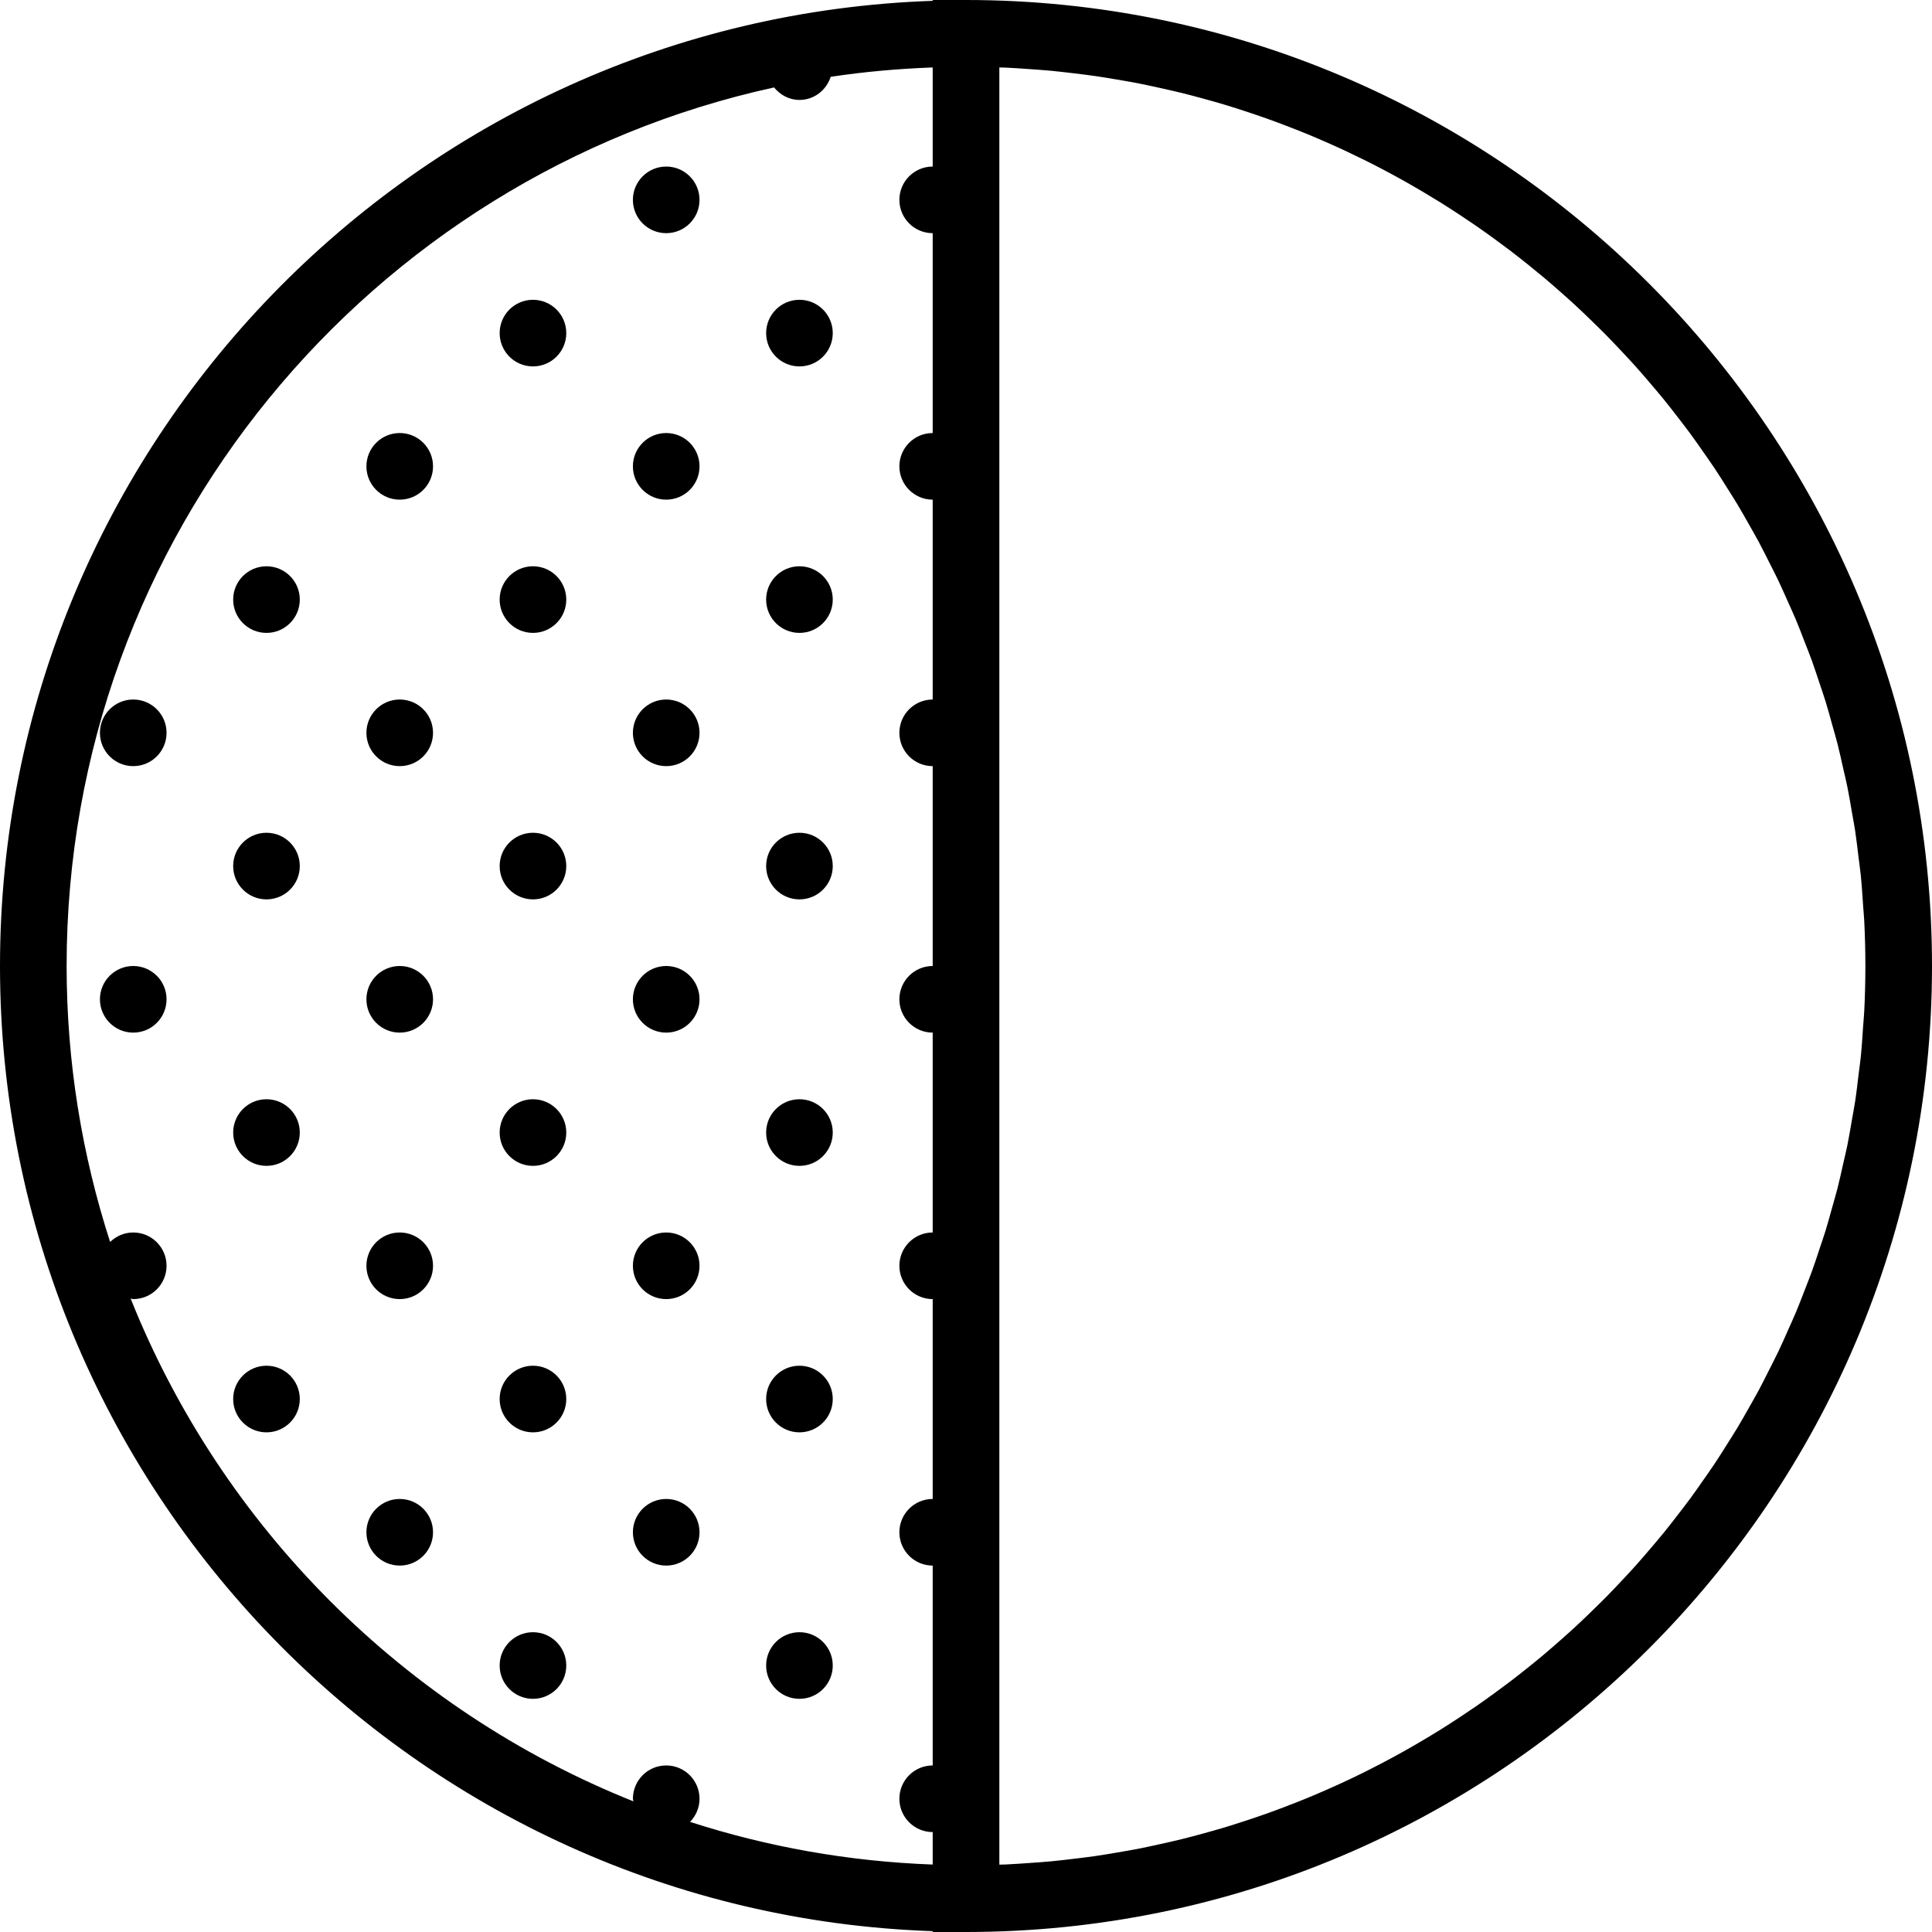
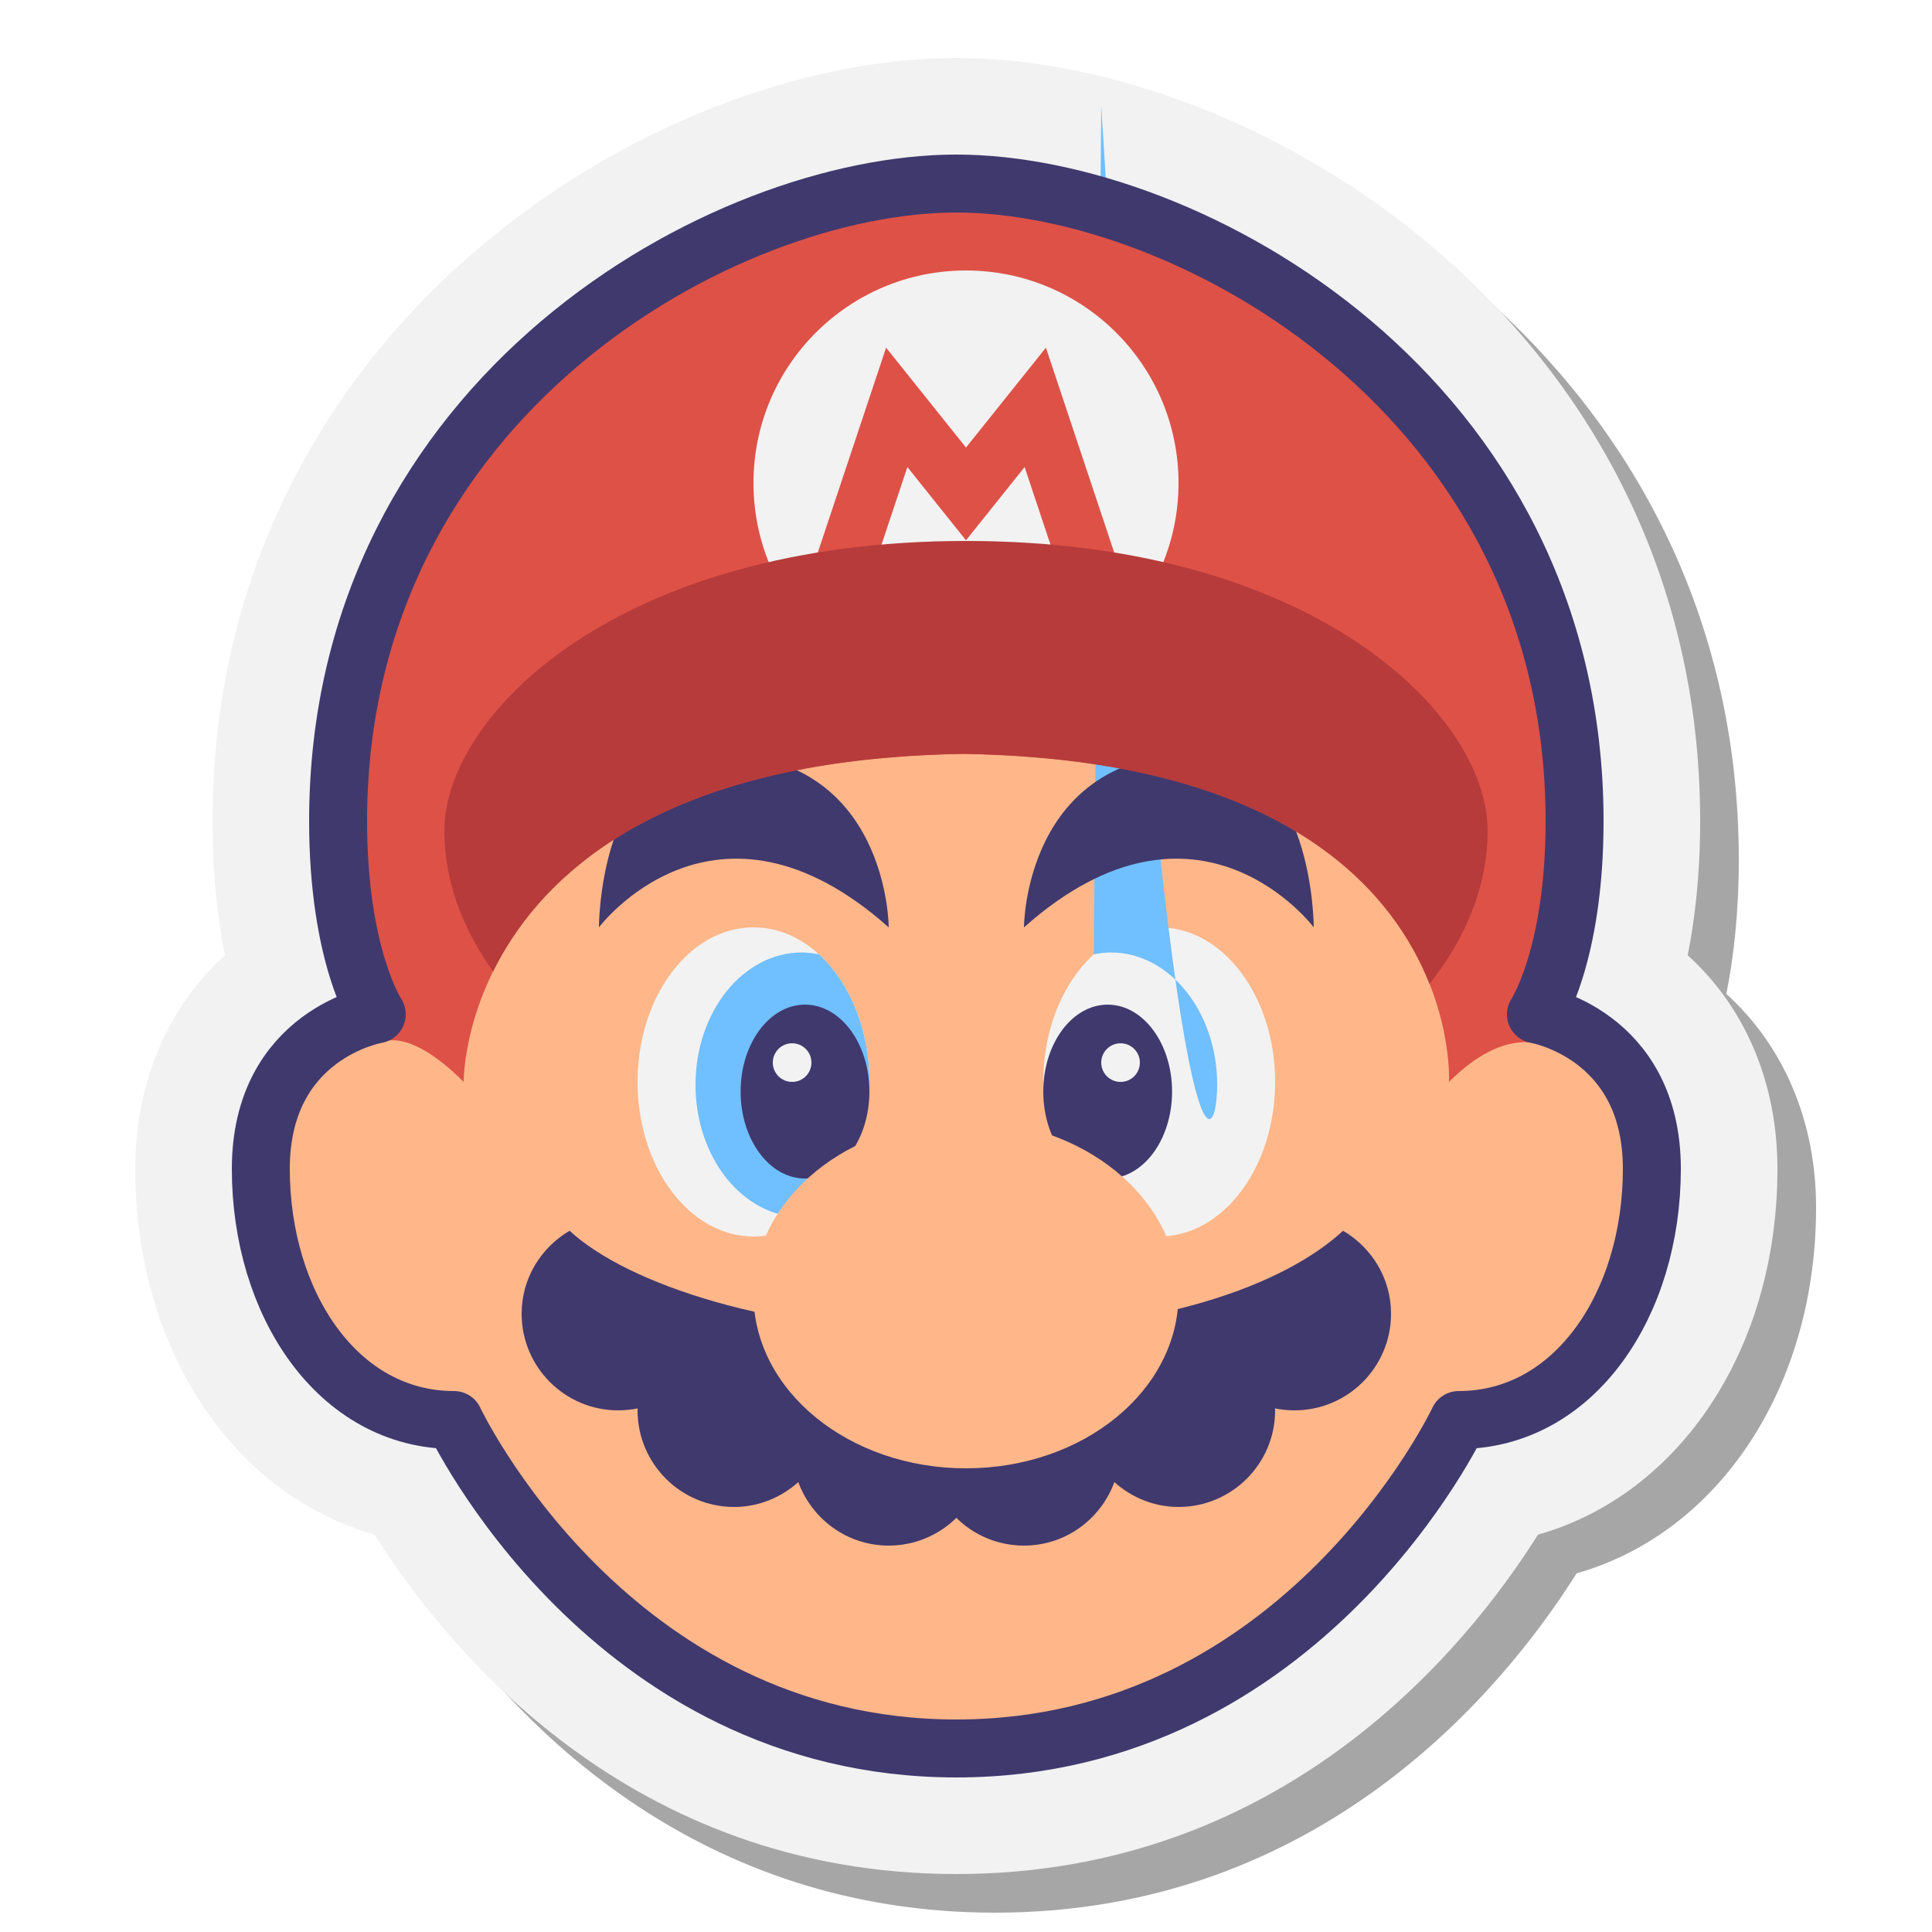
- <svg xmlns="http://www.w3.org/2000/svg" version="1.1" id="Capa_1" x="0px" y="0px" viewBox="0 0 58 58" style="enable-background:new 0 0 58 58;" xml:space="preserve">
-   <g>
-     <path d="M29,0h-1v0.025C12.471,0.555,0,13.345,0,29s12.471,28.445,28,28.975V58h1c15.991,0,29-13.01,29-29S44.991,0,29,0z    M55.965,30.373c-0.007,0.147-0.023,0.291-0.033,0.437c-0.02,0.307-0.039,0.613-0.07,0.917c-0.018,0.178-0.045,0.353-0.066,0.53   c-0.033,0.269-0.062,0.539-0.103,0.805c-0.028,0.187-0.065,0.371-0.097,0.557c-0.044,0.253-0.085,0.507-0.136,0.758   c-0.038,0.189-0.085,0.375-0.127,0.562c-0.055,0.244-0.107,0.489-0.169,0.731c-0.048,0.188-0.103,0.372-0.155,0.558   c-0.066,0.237-0.13,0.475-0.202,0.71c-0.057,0.186-0.122,0.369-0.183,0.553c-0.077,0.23-0.151,0.462-0.234,0.689   c-0.067,0.183-0.14,0.364-0.21,0.545c-0.087,0.224-0.172,0.449-0.265,0.671c-0.075,0.179-0.156,0.354-0.235,0.531   c-0.097,0.219-0.193,0.439-0.297,0.655c-0.084,0.175-0.173,0.347-0.26,0.52c-0.107,0.212-0.213,0.425-0.325,0.635   c-0.092,0.17-0.188,0.337-0.283,0.505c-0.117,0.207-0.234,0.415-0.356,0.618c-0.099,0.165-0.203,0.326-0.305,0.489   c-0.126,0.201-0.253,0.401-0.384,0.599c-0.108,0.161-0.22,0.32-0.331,0.479c-0.134,0.192-0.268,0.384-0.407,0.573   c-0.116,0.157-0.236,0.311-0.355,0.466c-0.142,0.184-0.285,0.369-0.432,0.55c-0.123,0.151-0.249,0.298-0.375,0.447   c-0.152,0.178-0.304,0.356-0.46,0.531c-0.129,0.144-0.262,0.286-0.394,0.427c-0.16,0.171-0.32,0.341-0.484,0.507   c-0.136,0.139-0.276,0.274-0.415,0.41c-0.167,0.163-0.335,0.325-0.506,0.483c-0.143,0.132-0.288,0.262-0.434,0.391   c-0.174,0.154-0.349,0.307-0.527,0.457c-0.151,0.127-0.304,0.251-0.457,0.374c-0.179,0.144-0.36,0.287-0.543,0.427   c-0.158,0.12-0.317,0.238-0.478,0.355c-0.186,0.136-0.373,0.269-0.562,0.4c-0.164,0.113-0.329,0.224-0.495,0.333   c-0.192,0.126-0.385,0.251-0.581,0.373c-0.17,0.106-0.341,0.209-0.513,0.311c-0.197,0.117-0.396,0.232-0.597,0.344   c-0.176,0.098-0.353,0.195-0.531,0.289c-0.202,0.107-0.406,0.211-0.611,0.314c-0.182,0.091-0.365,0.18-0.55,0.266   c-0.206,0.097-0.414,0.19-0.623,0.282c-0.188,0.083-0.377,0.164-0.567,0.242c-0.21,0.087-0.423,0.17-0.636,0.251   c-0.194,0.074-0.389,0.147-0.585,0.217c-0.214,0.076-0.429,0.148-0.645,0.219c-0.2,0.065-0.4,0.13-0.602,0.191   c-0.217,0.065-0.435,0.126-0.654,0.186c-0.205,0.056-0.411,0.112-0.618,0.163c-0.22,0.055-0.441,0.104-0.663,0.153   c-0.211,0.047-0.421,0.093-0.633,0.135c-0.222,0.044-0.446,0.082-0.669,0.12c-0.216,0.037-0.432,0.073-0.65,0.105   c-0.223,0.032-0.448,0.059-0.673,0.086c-0.222,0.026-0.443,0.053-0.666,0.074c-0.226,0.021-0.453,0.036-0.68,0.052   c-0.225,0.015-0.45,0.032-0.677,0.042c-0.063,0.003-0.127,0.003-0.19,0.005V2.025c0.063,0.002,0.127,0.002,0.19,0.005   c0.227,0.01,0.452,0.026,0.677,0.042c0.227,0.016,0.454,0.031,0.68,0.052c0.223,0.021,0.445,0.048,0.666,0.074   c0.225,0.027,0.45,0.054,0.673,0.086c0.218,0.032,0.434,0.068,0.65,0.105c0.224,0.038,0.448,0.076,0.669,0.12   c0.212,0.042,0.423,0.088,0.633,0.135c0.222,0.049,0.444,0.099,0.663,0.153c0.207,0.051,0.413,0.107,0.618,0.163   c0.219,0.06,0.438,0.121,0.654,0.186c0.202,0.061,0.402,0.125,0.602,0.191c0.216,0.071,0.432,0.143,0.645,0.219   c0.196,0.07,0.391,0.143,0.585,0.217c0.213,0.081,0.425,0.165,0.636,0.251c0.19,0.078,0.379,0.159,0.567,0.242   c0.209,0.092,0.417,0.185,0.623,0.282c0.184,0.087,0.368,0.176,0.55,0.266c0.205,0.102,0.409,0.206,0.611,0.314   c0.178,0.094,0.355,0.191,0.531,0.289c0.201,0.112,0.399,0.227,0.597,0.344c0.172,0.102,0.343,0.206,0.513,0.311   c0.195,0.122,0.389,0.246,0.581,0.373c0.166,0.109,0.331,0.22,0.495,0.333c0.189,0.131,0.377,0.265,0.562,0.4   c0.16,0.117,0.32,0.235,0.478,0.355c0.183,0.14,0.364,0.283,0.543,0.427c0.154,0.124,0.306,0.248,0.457,0.374   c0.178,0.15,0.353,0.303,0.527,0.457c0.146,0.129,0.291,0.258,0.434,0.391c0.171,0.158,0.339,0.32,0.506,0.483   c0.139,0.136,0.279,0.271,0.415,0.41c0.164,0.167,0.324,0.337,0.484,0.507c0.132,0.141,0.265,0.283,0.394,0.427   c0.156,0.174,0.308,0.352,0.46,0.531c0.126,0.148,0.252,0.296,0.375,0.447c0.147,0.181,0.29,0.365,0.432,0.55   c0.119,0.155,0.239,0.309,0.355,0.466c0.139,0.188,0.273,0.381,0.407,0.573c0.111,0.159,0.223,0.317,0.331,0.479   c0.131,0.197,0.258,0.398,0.384,0.599c0.102,0.163,0.206,0.324,0.305,0.489c0.122,0.204,0.239,0.411,0.356,0.618   c0.095,0.168,0.192,0.335,0.283,0.505c0.112,0.209,0.218,0.422,0.325,0.635c0.087,0.173,0.176,0.345,0.26,0.52   c0.103,0.216,0.199,0.436,0.297,0.655c0.079,0.177,0.16,0.353,0.235,0.531c0.093,0.221,0.178,0.446,0.265,0.671   c0.07,0.182,0.144,0.362,0.21,0.545c0.083,0.228,0.157,0.459,0.234,0.689c0.061,0.184,0.126,0.367,0.183,0.553   c0.072,0.235,0.136,0.473,0.202,0.71c0.052,0.186,0.107,0.371,0.155,0.558c0.062,0.242,0.114,0.487,0.169,0.731   c0.042,0.187,0.089,0.373,0.127,0.562c0.051,0.251,0.092,0.505,0.136,0.758c0.032,0.186,0.069,0.37,0.097,0.557   c0.04,0.266,0.07,0.536,0.103,0.805c0.021,0.177,0.048,0.352,0.066,0.53c0.031,0.304,0.049,0.61,0.07,0.917   c0.01,0.146,0.025,0.291,0.033,0.437C55.988,28.082,56,28.54,56,29S55.988,29.918,55.965,30.373z M20.716,54.694   C20.89,54.514,21,54.271,21,54c0-0.552-0.448-1-1-1s-1,0.448-1,1c0,0.028,0.014,0.051,0.016,0.078   c-6.867-2.744-12.35-8.227-15.094-15.094C3.949,38.986,3.972,39,4,39c0.552,0,1-0.448,1-1s-0.448-1-1-1   c-0.271,0-0.514,0.11-0.694,0.284C2.461,34.672,2,31.89,2,29C2,16.09,11.11,5.273,23.238,2.625C23.421,2.849,23.688,3,24,3   c0.444,0,0.807-0.294,0.938-0.694C25.941,2.154,26.964,2.063,28,2.025V5c-0.552,0-1,0.448-1,1s0.448,1,1,1v6c-0.552,0-1,0.448-1,1   s0.448,1,1,1v6c-0.552,0-1,0.448-1,1s0.448,1,1,1v6c-0.552,0-1,0.448-1,1s0.448,1,1,1v6c-0.552,0-1,0.448-1,1s0.448,1,1,1v6   c-0.552,0-1,0.448-1,1s0.448,1,1,1v6c-0.552,0-1,0.448-1,1s0.448,1,1,1v0.975C25.468,55.882,23.025,55.441,20.716,54.694z" />
-     <circle cx="24" cy="10" r="1" />
-     <circle cx="16" cy="10" r="1" />
-     <circle cx="20" cy="14" r="1" />
-     <circle cx="20" cy="6" r="1" />
-     <circle cx="24" cy="18" r="1" />
-     <circle cx="16" cy="18" r="1" />
-     <circle cx="20" cy="22" r="1" />
-     <circle cx="24" cy="26" r="1" />
-     <circle cx="16" cy="26" r="1" />
-     <circle cx="20" cy="30" r="1" />
-     <circle cx="24" cy="34" r="1" />
-     <circle cx="16" cy="34" r="1" />
-     <circle cx="20" cy="38" r="1" />
-     <circle cx="24" cy="42" r="1" />
-     <circle cx="16" cy="42" r="1" />
-     <circle cx="20" cy="46" r="1" />
-     <circle cx="24" cy="50" r="1" />
-     <circle cx="16" cy="50" r="1" />
-     <circle cx="12" cy="14" r="1" />
-     <circle cx="8" cy="18" r="1" />
-     <circle cx="12" cy="22" r="1" />
-     <circle cx="4" cy="22" r="1" />
-     <circle cx="8" cy="26" r="1" />
-     <circle cx="12" cy="30" r="1" />
-     <circle cx="4" cy="30" r="1" />
-     <circle cx="8" cy="34" r="1" />
-     <circle cx="12" cy="38" r="1" />
-     <circle cx="8" cy="42" r="1" />
-     <circle cx="12" cy="46" r="1" />
-   </g>
-   <g>
- </g>
-   <g>
- </g>
-   <g>
- </g>
-   <g>
- </g>
-   <g>
- </g>
-   <g>
- </g>
-   <g>
- </g>
-   <g>
- </g>
-   <g>
- </g>
-   <g>
- </g>
-   <g>
- </g>
-   <g>
- </g>
-   <g>
- </g>
-   <g>
- </g>
-   <g>
- </g>
+ <svg xmlns="http://www.w3.org/2000/svg" viewBox="0 0 100 100" width="100px" height="100px" transform="rotate(0)">
+   <path d="M51.5,99c-15.217,0-24.422-9.441-28.832-15.661c-0.482-0.679-0.4-5.641-0.769-6.227C14.577,75.039,9,71.839,9,62.5c0-4.472,1.682-8.371,4.645-11.055C13.271,49.572,13,47.261,13,44.5C13,19.066,35.765,5,51.5,5S90,19.066,90,44.5c0,2.761-0.271,5.072-0.645,6.945C92.318,54.129,94,58.028,94,62.5c0,9.339-5.07,16.859-12.393,18.933C77.861,87.383,68.379,99,51.5,99z" opacity=".35" />
+   <path fill="#f2f2f2" d="M49.5,97c-16.879,0-26.361-11.617-30.107-17.567C12.07,77.359,7,69.839,7,60.5c0-4.472,1.682-8.371,4.645-11.055C11.271,47.572,11,45.261,11,42.5C11,17.066,33.765,3,49.5,3S88,17.066,88,42.5c0,2.761-0.271,5.072-0.645,6.945C90.318,52.129,92,56.028,92,60.5c0,9.339-5.07,16.859-12.393,18.933C75.861,85.383,66.379,97,49.5,97z" />
+   <path fill="#ffb789" d="M49.5,90.5c18,0,26-17,26-17c6,0,10-6,10-13s-6-8-6-8s2-3,2-10c0-22-20-33-32-33s-32,11-32,33c0,7,2,10,2,10s-6,1-6,8s4,13,10,13C23.5,73.5,31.5,90.5,49.5,90.5z" />
+   <path fill="#40396e" d="M69.518,63.703C66.52,66.471,60,69,49.5,69c-9.5,0-17.02-2.529-20.018-5.297C28.004,64.572,27,66.161,27,68c0,2.761,2.239,5,5,5c0.346,0,0.684-0.035,1.01-0.102C33.01,72.933,33,72.965,33,73c0,2.761,2.239,5,5,5c1.28,0,2.436-0.496,3.32-1.287C42.022,78.627,43.843,80,46,80c1.364,0,2.598-0.549,3.5-1.435C50.402,79.451,51.636,80,53,80c2.157,0,3.978-1.373,4.68-3.287C58.564,77.504,59.72,78,61,78c2.761,0,5-2.239,5-5c0-0.035-0.01-0.067-0.01-0.102C66.316,72.965,66.654,73,67,73c2.761,0,5-2.239,5-5C72,66.161,70.996,64.572,69.518,63.703z" />
+   <path fill="#f2f2f2" d="M45,56c0,1.807-0.855,3.121-1.612,4.461c-0.757,1.338-1.416,2.701-2.648,3.198C40.189,63.881,39.605,64,39,64c-3.314,0-6-3.582-6-8s2.686-8,6-8S45,51.582,45,56z" />
+   <path fill="#70bfff" d="M42.385,49.397C42.096,49.338,41.802,49.3,41.5,49.3c-3.038,0-5.5,3.067-5.5,6.85S38.462,63,41.5,63c0.147,0-0.06-0.452,0.084-0.466C43.412,61.163,45,58.995,45,56C45,53.257,43.963,50.838,42.385,49.397z" />
+   <ellipse cx="41.667" cy="56.5" fill="#40396e" rx="3.333" ry="4.5" />
+   <circle cx="41" cy="55" r="1" fill="#f2f2f2" />
+   <path fill="#f2f2f2" d="M54,56c0,2.299,1.369,4.118,2.534,5.577c0.563,0.706,0.586,1.521,1.321,1.896C58.521,63.814,59.244,64,60,64c3.314,0,6-3.582,6-8s-2.686-8-6-8S54,51.582,54,56z" />
+   <path fill="#70bfff" d="M56.615,49.397c0.289-0.058,0.583-0.097,0.885-0.097c3.038,0,5.5,3.067,5.5,6.85S60.538,63,57. 5.5,63c-0.147,0-0.292-0.013-0.436-0.027c-0.86-0.645-1.276-1.783-1.807-2.887C54.66,58.843,54,57.586,54,56C54,53.257,55.037,50.838,56.615,49.397z" />
+   <ellipse cx="57.333" cy="56.5" fill="#40396e" rx="3.333" ry="4.5" />
+   <circle cx="58" cy="55" r="1" fill="#f2f2f2" />
+   <ellipse cx="50" cy="67" fill="#ffb789" rx="11" ry="9" />
+   <path fill="#40396e" d="M46,48c0,0,0-9-9-9c-6,0-6,9-6,9S37,40,46,48z" />
+   <path fill="#40396e" d="M53,48c0,0,0-9,9-9c6,0,6,9,6,9S62,40,53,48z" />
+   <path fill="#de5147" d="M80,33l-7-13l-14-9l-9-1.35l-0.291-0.087L49.708,9.5v0.062L49.5,9.5v0.181L40.708,11l-14,9l-7,13 L18.36,45.022l1.298,8.983C19.657,54.006,21,53,24,56c0,0-0.202-16.618,25.854-16.98C75.91,39.382,75,56,75,56 c3-3,4.983-1.83,4.983-1.83l1.365-9.147L80,33z" />
+   <circle cx="50" cy="25" r="11" fill="#f2f2f2" />
+   <polygon fill="#de5147" points="55.299,30.968 53.034,24.174 50,27.966 46.966,24.174 44.701,30.968 41.855,30.02 45.864,17.995 50,23.165 54.136,17.995 58.145,30.02" />
+   <path fill="#b73b3b" d="M52.68,39.136c0.231,0.016,0.458,0.034,0.684,0.052c13.813,1.073,18.825,7.184,20.627,11.736 C75.385,49.174,77,46.411,77,43c0-6-9-15-27-15s-27,9-27,15c0,3.024,1.267,5.532,2.525,7.281 c2.205-4.472,7.621-10.086,20.871-11.097c0.214-0.017,0.427-0.035,0.645-0.049c0.274-0.018,0.551-0.034,0.832-0.047 c0.643-0.033,1.298-0.058,1.981-0.067c0.684,0.01,1.341,0.035,1.985,0.068C52.124,39.101,52.403,39.118,52.68,39.136z" />
+   <path fill="none" stroke="#40396e" stroke-linecap="round" stroke-linejoin="round" stroke-miterlimit="10" stroke-width="3" d="M49.5,90.5c18,0,26-17,26-17c6,0,10-6,10-13s-6-8-6-8s2-3,2-10c0-22-20-33-32-33s-32,11-32,33c0,7,2,10,2,10s-6,1-6,8s4,13,10,13 C23.5,73.5,31.5,90.5,49.5,90.5z" />
</svg>
